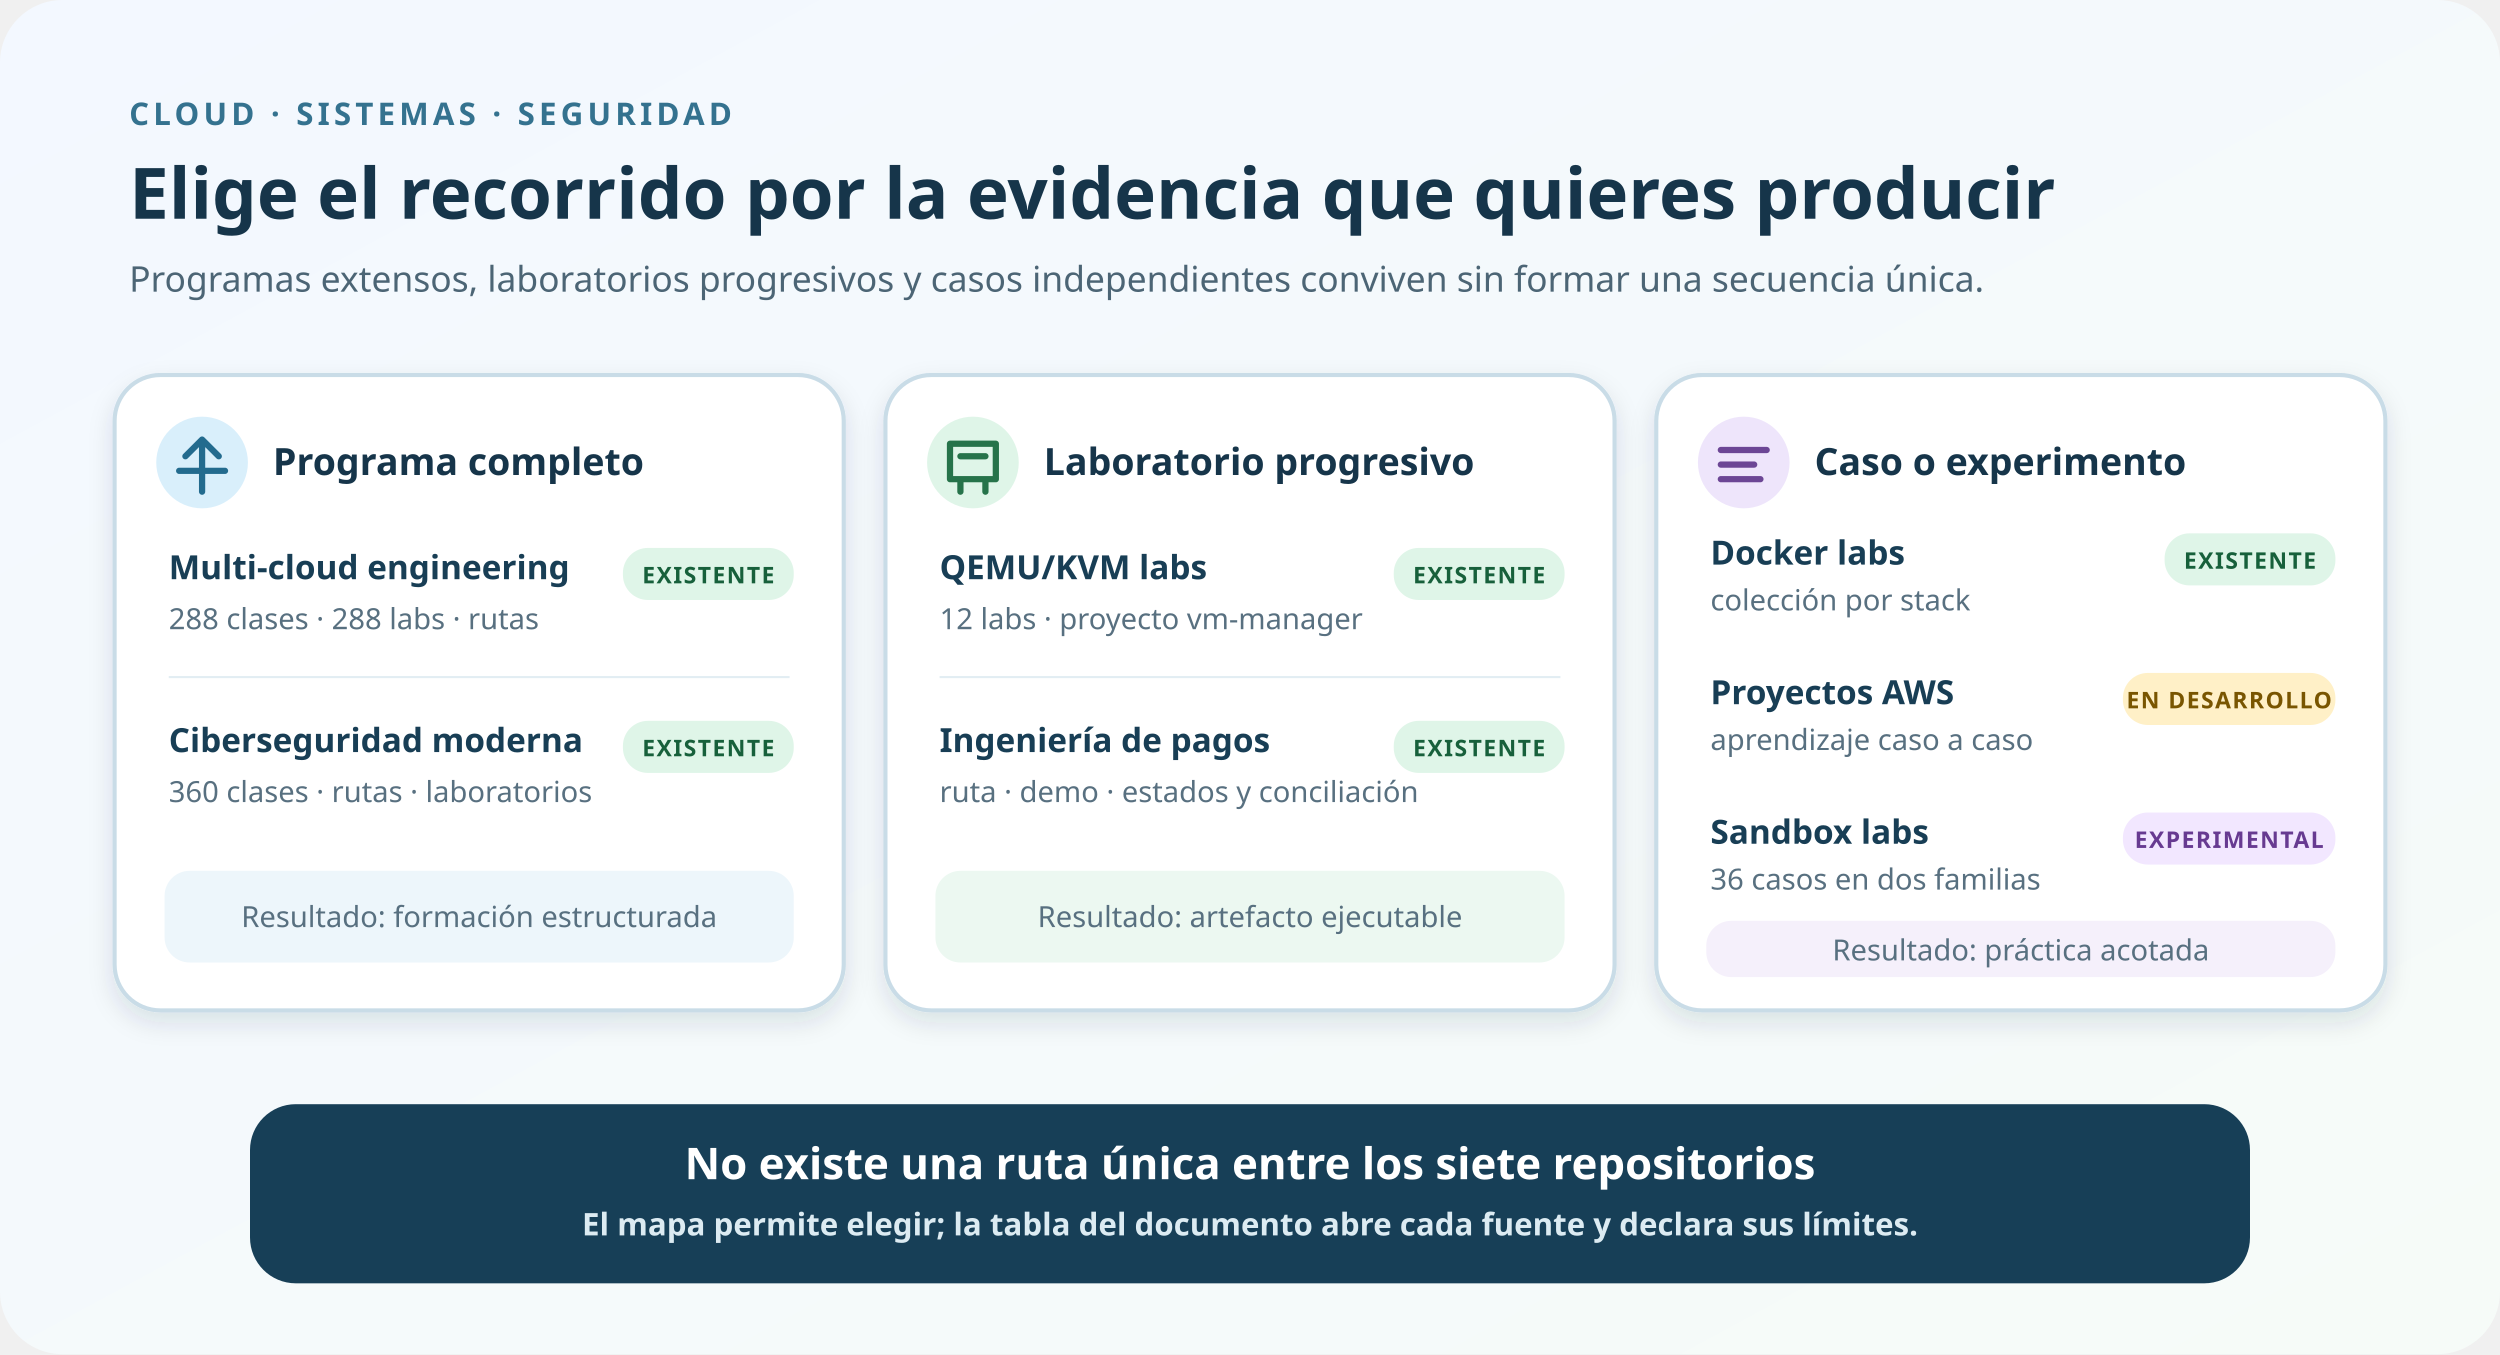
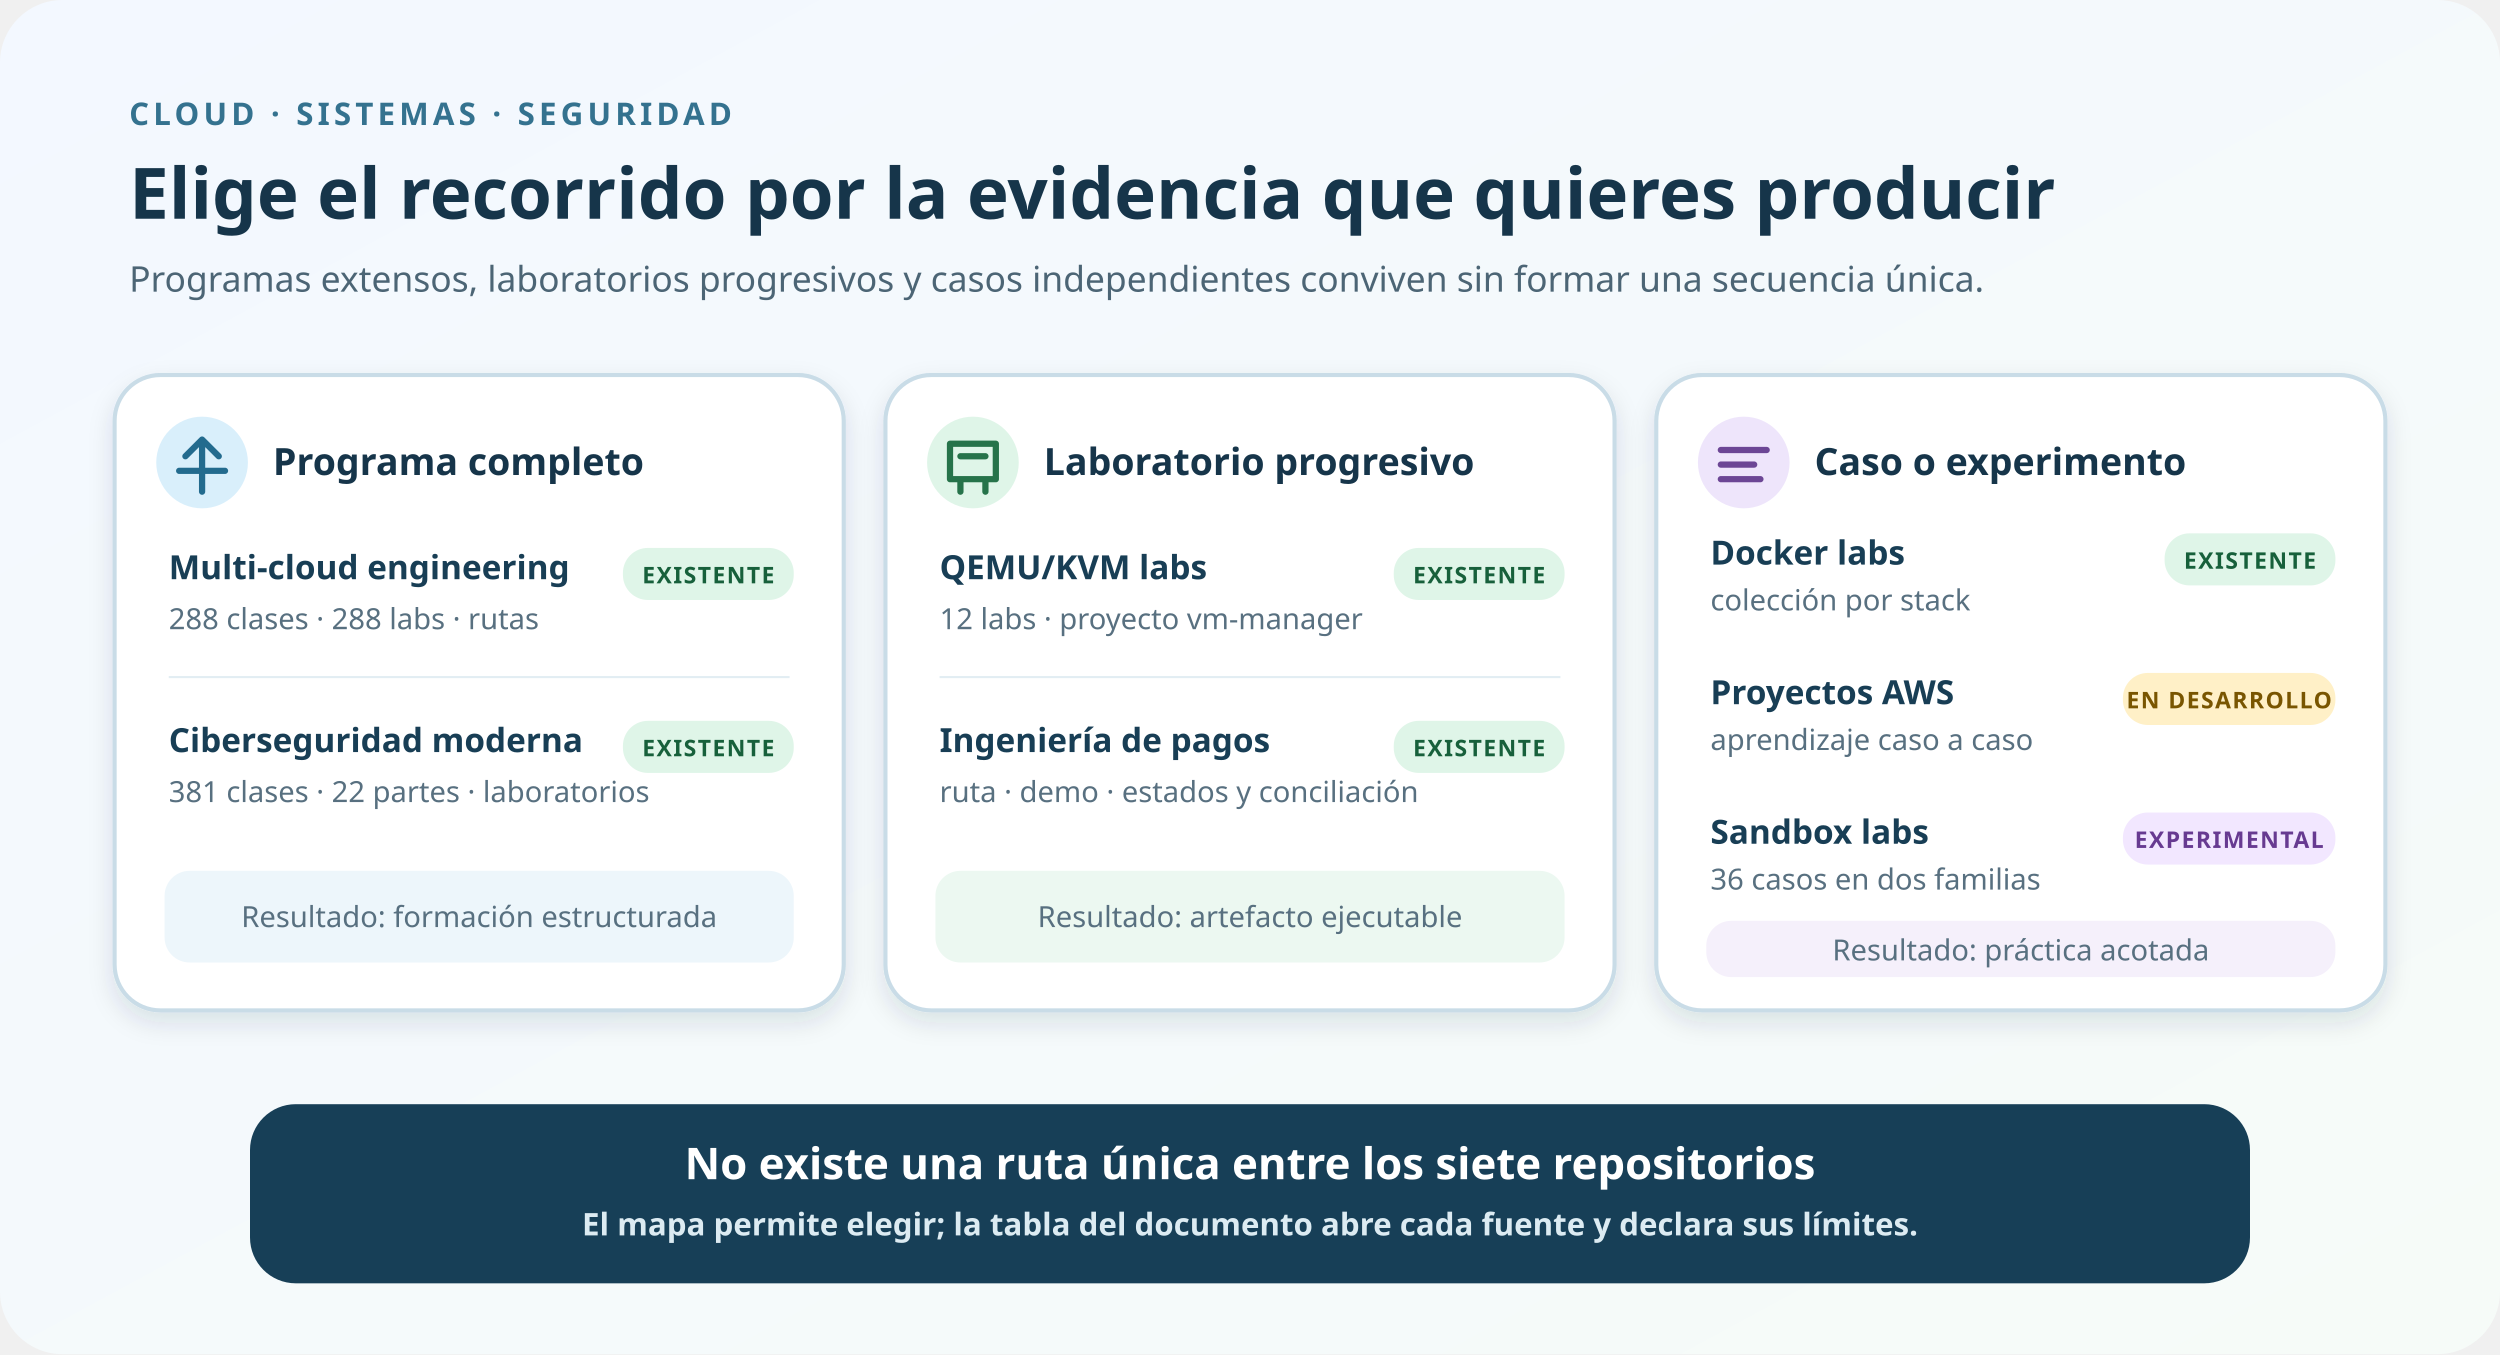
<svg xmlns="http://www.w3.org/2000/svg" viewBox="0 0 1200 650" role="img" aria-labelledby="title desc">
  <defs>
    <linearGradient id="bg" x1="0" y1="0" x2="1" y2="1">
      <stop offset="0" stop-color="#f3f8ff" />
      <stop offset="1" stop-color="#f6fbf8" />
    </linearGradient>
    <filter id="shadow" x="-10%" y="-10%" width="120%" height="130%">
      <feDropShadow dx="0" dy="5" stdDeviation="6" flood-color="#17324d" flood-opacity=".12" />
    </filter>
    <style>
      .eyebrow{font:700 15px system-ui,sans-serif;letter-spacing:2px;fill:#34728f}
      .title{font:800 34px system-ui,sans-serif;fill:#16354a}
      .intro{font:500 17px system-ui,sans-serif;fill:#4c6575}
      .lane{fill:#fff;stroke:#c9dce7;stroke-width:2;filter:url(#shadow)}
      .lane-title{font:800 18px system-ui,sans-serif;fill:#16354a}
      .repo{font:700 16px system-ui,sans-serif;fill:#183e55}
      .meta{font:500 14px system-ui,sans-serif;fill:#587080}
      .pill{font:700 11px system-ui,sans-serif;letter-spacing:.7px;text-anchor:middle}
      .existing{fill:#dff5e8}.existing-text{fill:#17603b}
      .developing{fill:#fff0c7}.developing-text{fill:#795500}
      .experimental{fill:#f2e7ff}.experimental-text{fill:#673a91}
      .rule{font:600 15px system-ui,sans-serif;fill:#dcebf2;text-anchor:middle}
      .rule-strong{font:800 21px system-ui,sans-serif;fill:#fff;text-anchor:middle}
    </style>
  </defs>
  <rect width="1200" height="650" rx="30" fill="url(#bg)" />
  <text class="eyebrow" x="62" y="60">CLOUD · SISTEMAS · SEGURIDAD</text>
  <text class="title" x="62" y="105">Elige el recorrido por la evidencia que quieres producir</text>
  <text class="intro" x="62" y="140">Programas extensos, laboratorios progresivos y casos independientes conviven sin formar una secuencia única.</text>
  <g transform="translate(55 180)">
    <rect class="lane" width="350" height="305" rx="22" />
    <circle cx="42" cy="42" r="22" fill="#d9effb" />
    <path d="M31 46h22M34 39l8-8 8 8M42 31v25" fill="none" stroke="#236b8e" stroke-width="3" stroke-linecap="round" stroke-linejoin="round" />
    <text class="lane-title" x="76" y="48">Programa completo</text>
    <text class="repo" x="26" y="98">Multi-cloud engineering</text>
    <text class="meta" x="26" y="122">288 clases · 288 labs · rutas</text>
    <rect class="existing" x="244" y="83" width="82" height="25" rx="12" />
    <text class="pill existing-text" x="285" y="100">EXISTENTE</text>
    <line x1="26" y1="145" x2="324" y2="145" stroke="#e2edf3" />
    <text class="repo" x="26" y="181">Ciberseguridad moderna</text>
-     <text class="meta" x="26" y="205">360 clases · rutas · laboratorios</text>
+     <text class="meta" x="26" y="205">381 clases · 22 partes · laboratorios</text>
    <rect class="existing" x="244" y="166" width="82" height="25" rx="12" />
    <text class="pill existing-text" x="285" y="183">EXISTENTE</text>
    <rect x="24" y="238" width="302" height="44" rx="12" fill="#edf6fb" />
    <text class="meta" x="175" y="265" text-anchor="middle">Resultado: formación estructurada</text>
  </g>
  <g transform="translate(425 180)">
    <rect class="lane" width="350" height="305" rx="22" />
    <circle cx="42" cy="42" r="22" fill="#dff5e8" />
    <path d="M31 33h22v17H31zM36 50v6m12-6v6M36 39h12" fill="none" stroke="#26734a" stroke-width="3" stroke-linecap="round" stroke-linejoin="round" />
    <text class="lane-title" x="76" y="48">Laboratorio progresivo</text>
    <text class="repo" x="26" y="98">QEMU/KVM labs</text>
    <text class="meta" x="26" y="122">12 labs · proyecto vm-manager</text>
    <rect class="existing" x="244" y="83" width="82" height="25" rx="12" />
    <text class="pill existing-text" x="285" y="100">EXISTENTE</text>
    <line x1="26" y1="145" x2="324" y2="145" stroke="#e2edf3" />
    <text class="repo" x="26" y="181">Ingeniería de pagos</text>
    <text class="meta" x="26" y="205">ruta · demo · estados y conciliación</text>
    <rect class="existing" x="244" y="166" width="82" height="25" rx="12" />
    <text class="pill existing-text" x="285" y="183">EXISTENTE</text>
    <rect x="24" y="238" width="302" height="44" rx="12" fill="#ecf8f1" />
    <text class="meta" x="175" y="265" text-anchor="middle">Resultado: artefacto ejecutable</text>
  </g>
  <g transform="translate(795 180)">
    <rect class="lane" width="350" height="305" rx="22" />
    <circle cx="42" cy="42" r="22" fill="#eee5fb" />
    <path d="M31 36h22M31 43h16M31 50h19" fill="none" stroke="#6c4695" stroke-width="3" stroke-linecap="round" />
    <text class="lane-title" x="76" y="48">Caso o experimento</text>
    <text class="repo" x="26" y="91">Docker labs</text>
    <text class="meta" x="26" y="113">colección por stack</text>
    <rect class="existing" x="244" y="76" width="82" height="25" rx="12" />
    <text class="pill existing-text" x="285" y="93">EXISTENTE</text>
    <text class="repo" x="26" y="158">Proyectos AWS</text>
    <text class="meta" x="26" y="180">aprendizaje caso a caso</text>
    <rect class="developing" x="224" y="143" width="102" height="25" rx="12" />
    <text class="pill developing-text" x="275" y="160">EN DESARROLLO</text>
    <text class="repo" x="26" y="225">Sandbox labs</text>
    <text class="meta" x="26" y="247">36 casos en dos familias</text>
    <rect class="experimental" x="224" y="210" width="102" height="25" rx="12" />
    <text class="pill experimental-text" x="275" y="227">EXPERIMENTAL</text>
    <rect x="24" y="262" width="302" height="27" rx="12" fill="#f5f0fb" />
    <text class="meta" x="175" y="281" text-anchor="middle">Resultado: práctica acotada</text>
  </g>
  <g transform="translate(120 530)">
    <rect width="960" height="86" rx="22" fill="#173f57" />
    <text class="rule-strong" x="480" y="36">No existe una ruta única entre los siete repositorios</text>
    <text class="rule" x="480" y="63">El mapa permite elegir; la tabla del documento abre cada fuente y declara sus límites.</text>
  </g>
</svg>
